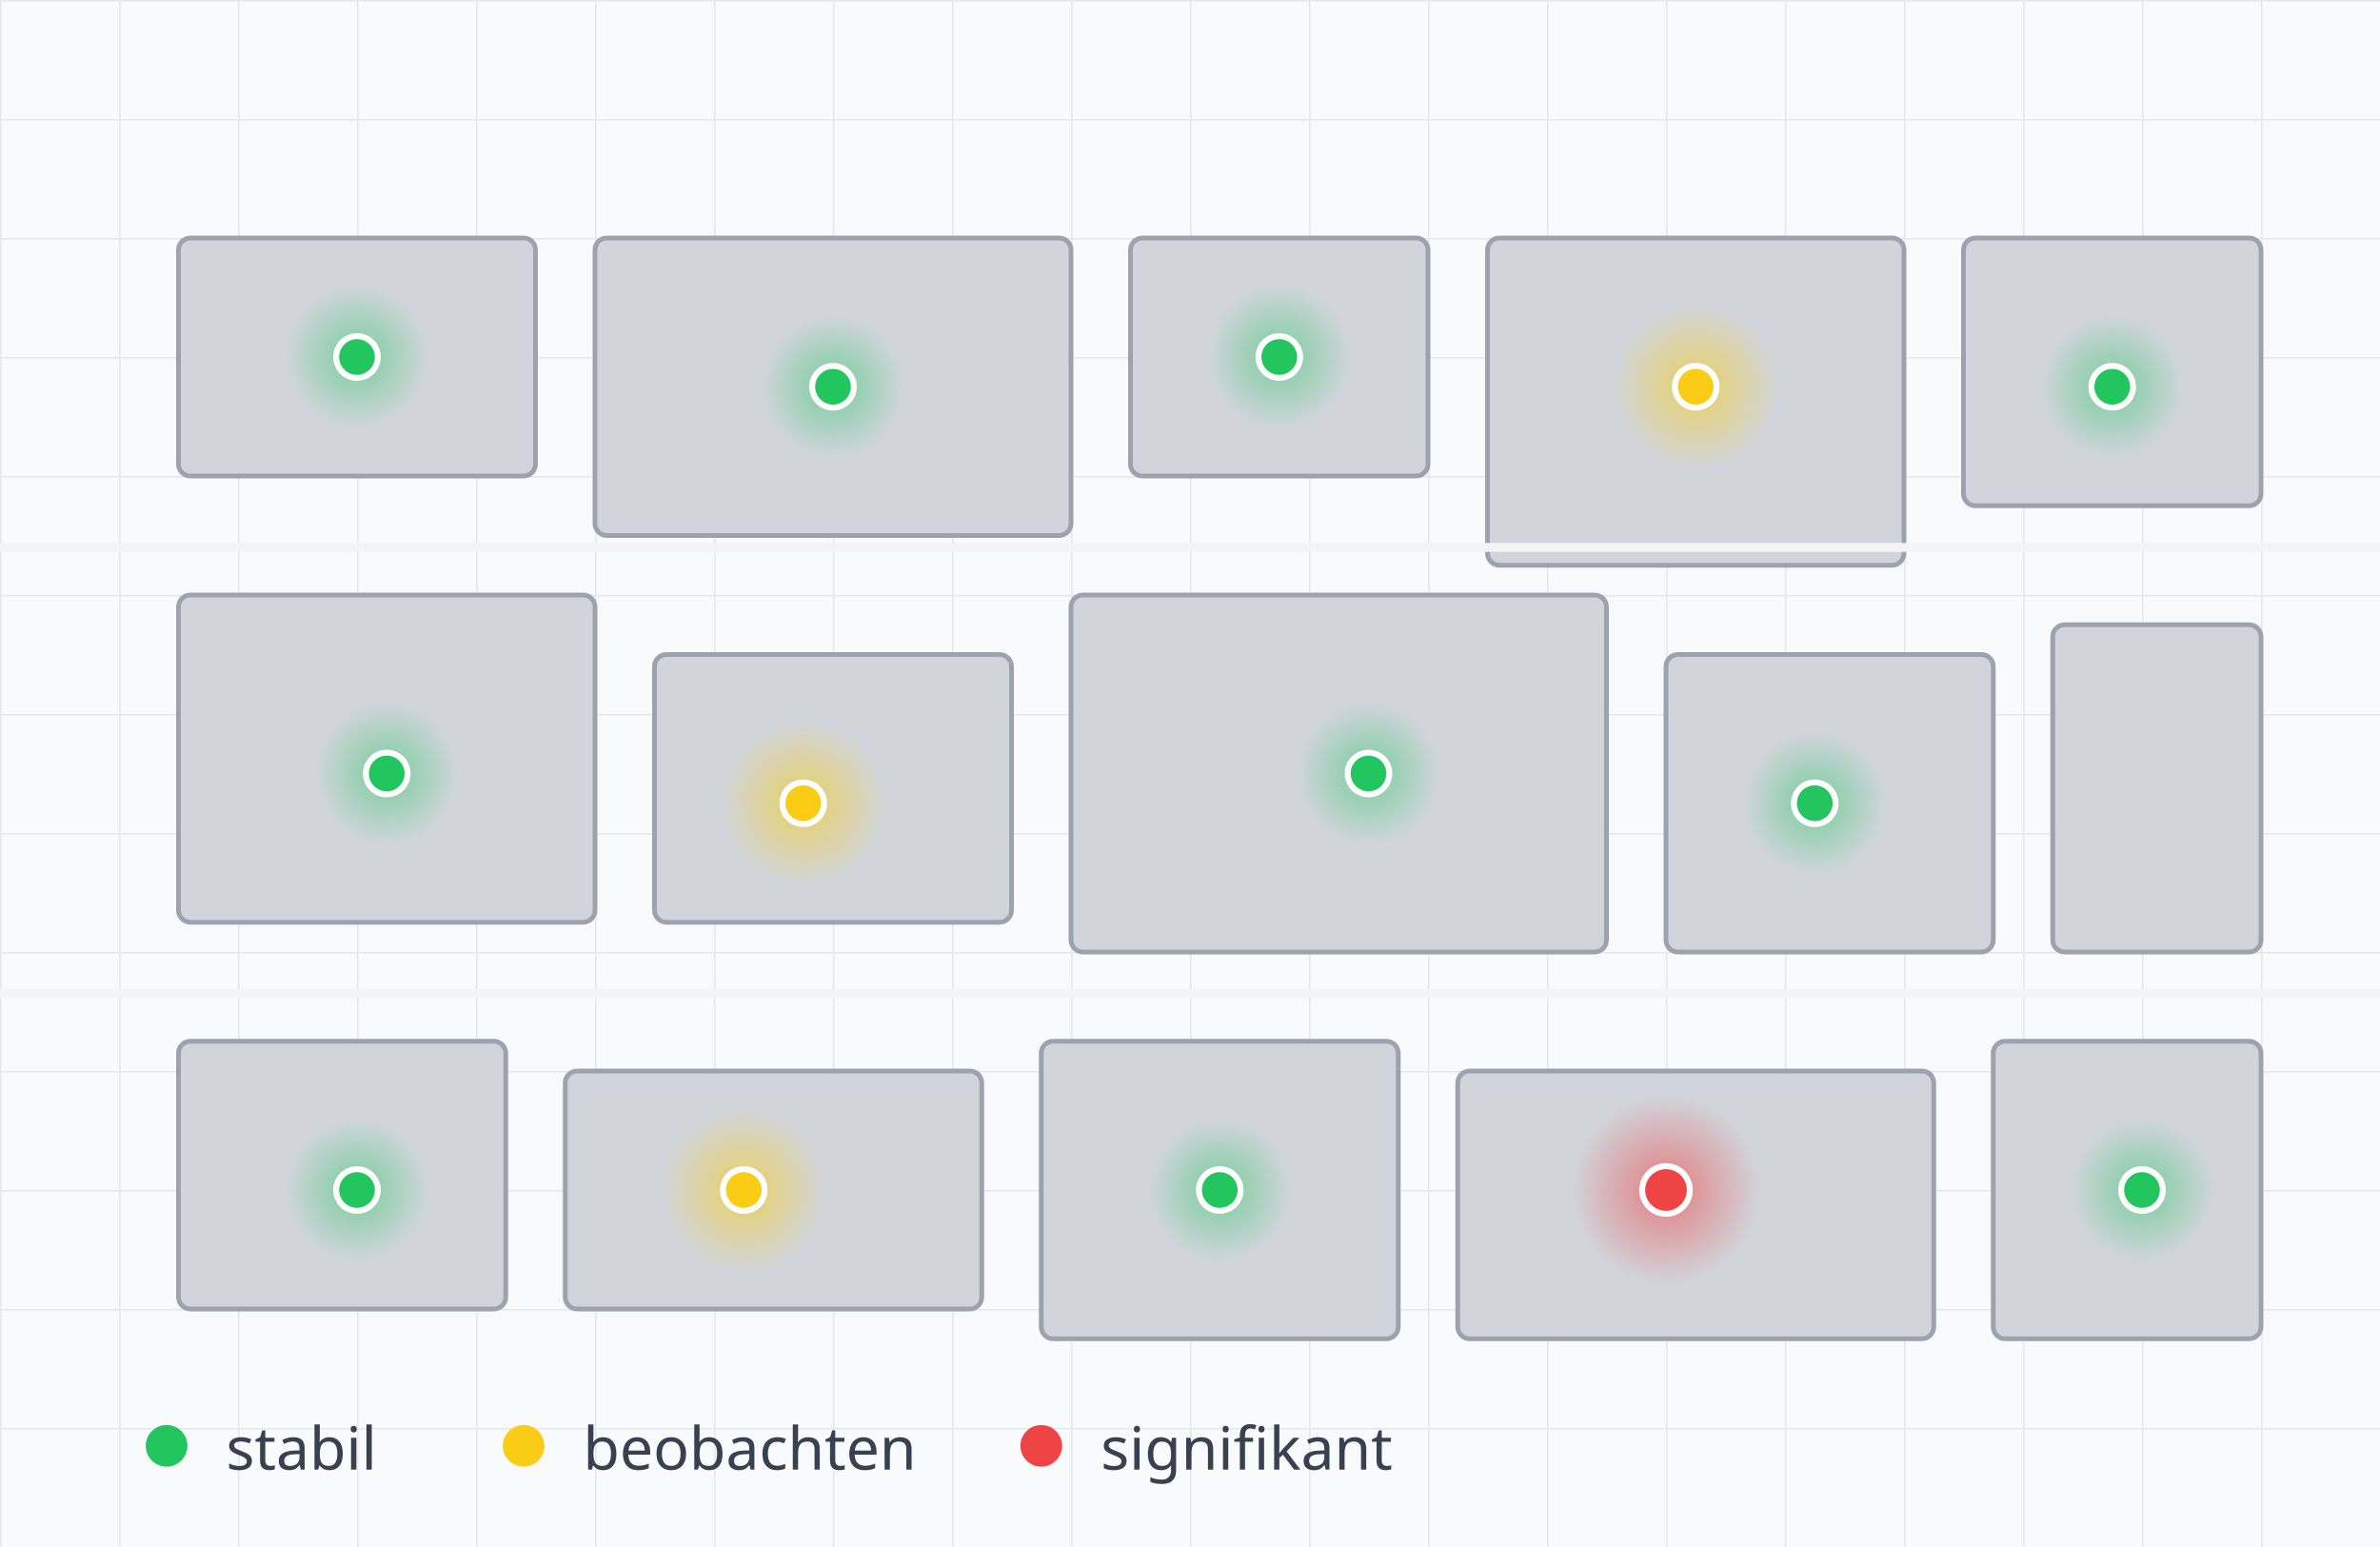
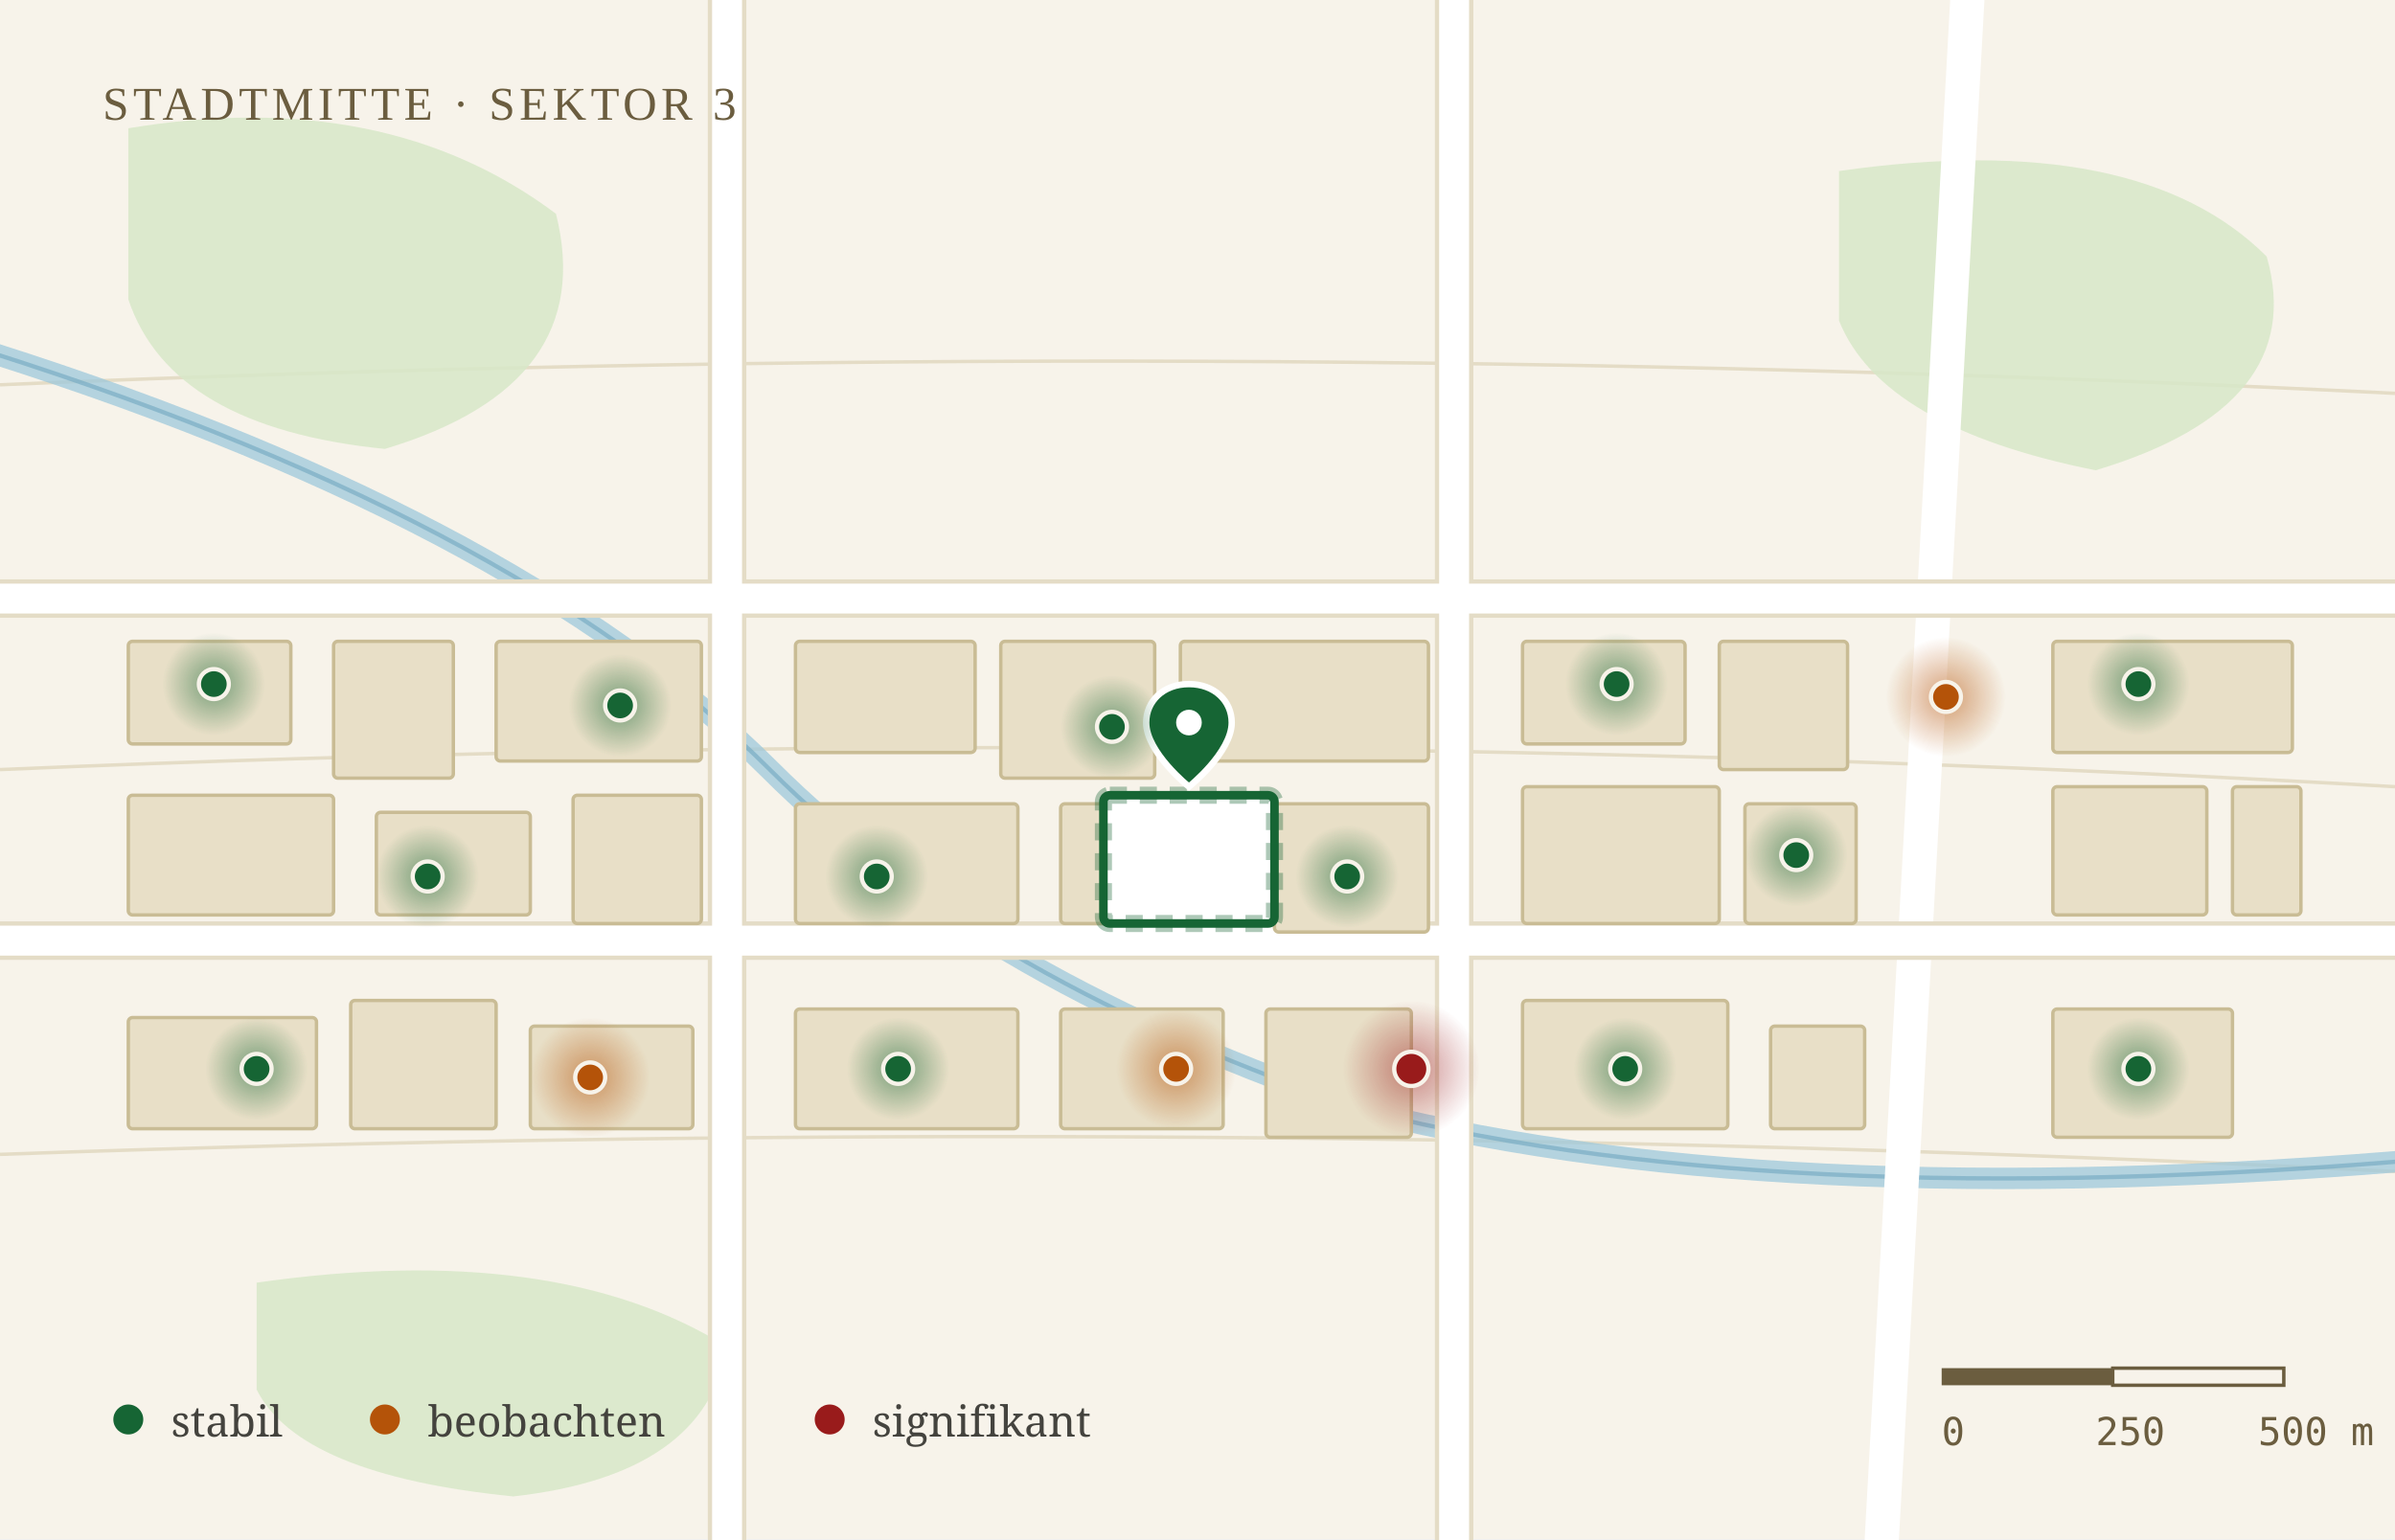
- <svg xmlns="http://www.w3.org/2000/svg" viewBox="0 0 400 260" width="400" height="260" role="img" aria-label="InSAR Bodenbewegungskarte mit Ampel-Punkten">
+ <svg xmlns="http://www.w3.org/2000/svg" viewBox="0 0 560 360" width="560" height="360" role="img" aria-label="Kartografische Darstellung InSAR-Messpunkte an einem Grundstueck">
  <defs>
-     <pattern id="insarGrid" width="20" height="20" patternUnits="userSpaceOnUse">
-       <path d="M 20 0 L 0 0 0 20" fill="none" stroke="#E5E7EB" stroke-width="0.5" />
-     </pattern>
-     <radialGradient id="greenGlow" cx="50%" cy="50%" r="50%">
-       <stop offset="0%" stop-color="#22C55E" stop-opacity="0.5" />
-       <stop offset="100%" stop-color="#22C55E" stop-opacity="0" />
+     <radialGradient id="stableGlow" cx="50%" cy="50%" r="50%">
+       <stop offset="0%" stop-color="#166534" stop-opacity="0.55" />
+       <stop offset="100%" stop-color="#166534" stop-opacity="0" />
    </radialGradient>
-     <radialGradient id="yellowGlow" cx="50%" cy="50%" r="50%">
-       <stop offset="0%" stop-color="#FACC15" stop-opacity="0.6" />
-       <stop offset="100%" stop-color="#FACC15" stop-opacity="0" />
+     <radialGradient id="watchGlow" cx="50%" cy="50%" r="50%">
+       <stop offset="0%" stop-color="#B45309" stop-opacity="0.55" />
+       <stop offset="100%" stop-color="#B45309" stop-opacity="0" />
    </radialGradient>
-     <radialGradient id="redGlow" cx="50%" cy="50%" r="50%">
-       <stop offset="0%" stop-color="#EF4444" stop-opacity="0.6" />
-       <stop offset="100%" stop-color="#EF4444" stop-opacity="0" />
+     <radialGradient id="alertGlow" cx="50%" cy="50%" r="50%">
+       <stop offset="0%" stop-color="#991B1B" stop-opacity="0.5" />
+       <stop offset="100%" stop-color="#991B1B" stop-opacity="0" />
    </radialGradient>
  </defs>
-   <rect width="400" height="260" fill="#F9FAFB" />
-   <rect width="400" height="260" fill="url(#insarGrid)" />
-   <g fill="#D1D5DB" stroke="#9CA3AF" stroke-width="0.8">
-     <rect x="30" y="40" width="60" height="40" rx="2" />
-     <rect x="100" y="40" width="80" height="50" rx="2" />
-     <rect x="190" y="40" width="50" height="40" rx="2" />
-     <rect x="250" y="40" width="70" height="55" rx="2" />
-     <rect x="330" y="40" width="50" height="45" rx="2" />
-     <rect x="30" y="100" width="70" height="55" rx="2" />
-     <rect x="110" y="110" width="60" height="45" rx="2" />
-     <rect x="180" y="100" width="90" height="60" rx="2" />
-     <rect x="280" y="110" width="55" height="50" rx="2" />
-     <rect x="345" y="105" width="35" height="55" rx="2" />
-     <rect x="30" y="175" width="55" height="45" rx="2" />
-     <rect x="95" y="180" width="70" height="40" rx="2" />
-     <rect x="175" y="175" width="60" height="50" rx="2" />
-     <rect x="245" y="180" width="80" height="45" rx="2" />
-     <rect x="335" y="175" width="45" height="50" rx="2" />
+   <rect width="560" height="360" fill="#F7F3EA" />
+   <g stroke="#E4DCC6" stroke-width="0.8" fill="none">
+     <path d="M 0 90 Q 280 78 560 92" />
+     <path d="M 0 180 Q 280 168 560 184" />
+     <path d="M 0 270 Q 280 260 560 274" />
  </g>
-   <g stroke="#F3F4F6" stroke-width="1.5">
-     <line x1="0" y1="92" x2="400" y2="92" />
-     <line x1="0" y1="167" x2="400" y2="167" />
+   <path d="M -10 80 Q 120 120 180 180 Q 230 230 320 260 Q 420 285 580 270" fill="none" stroke="#9DC8DB" stroke-width="5" stroke-linecap="round" opacity="0.75" />
+   <path d="M -10 80 Q 120 120 180 180 Q 230 230 320 260 Q 420 285 580 270" fill="none" stroke="#6FA7BF" stroke-width="1" stroke-linecap="round" opacity="0.6" />
+   <path d="M 30 30 Q 90 20 130 50 Q 140 90 90 105 Q 40 100 30 70 Z" fill="#D7E8C8" opacity="0.85" />
+   <path d="M 430 40 Q 500 30 530 60 Q 540 95 490 110 Q 440 100 430 75 Z" fill="#D7E8C8" opacity="0.85" />
+   <path d="M 60 300 Q 130 290 170 315 Q 165 345 120 350 Q 70 345 60 325 Z" fill="#D7E8C8" opacity="0.85" />
+   <g stroke="#FFFFFF" stroke-width="8" stroke-linecap="round" fill="none">
+     <path d="M 0 140 L 560 140" />
+     <path d="M 0 220 L 560 220" />
+     <path d="M 170 0 L 170 360" />
+     <path d="M 340 0 L 340 360" />
+     <path d="M 460 0 Q 450 180 440 360" />
+   </g>
+   <g stroke="#E4DCC6" stroke-width="9" stroke-linecap="round" fill="none">
+     <path d="M 0 140 L 560 140" />
+     <path d="M 0 220 L 560 220" />
+     <path d="M 170 0 L 170 360" />
+     <path d="M 340 0 L 340 360" />
+   </g>
+   <g stroke="#FFFFFF" stroke-width="7" stroke-linecap="round" fill="none">
+     <path d="M 0 140 L 560 140" />
+     <path d="M 0 220 L 560 220" />
+     <path d="M 170 0 L 170 360" />
+     <path d="M 340 0 L 340 360" />
+   </g>
+   <g fill="#E8DFC7" stroke="#C9BC95" stroke-width="0.8">
+     <rect x="30" y="150" width="38" height="24" rx="1" />
+     <rect x="78" y="150" width="28" height="32" rx="1" />
+     <rect x="116" y="150" width="48" height="28" rx="1" />
+     <rect x="30" y="186" width="48" height="28" rx="1" />
+     <rect x="88" y="190" width="36" height="24" rx="1" />
+     <rect x="134" y="186" width="30" height="30" rx="1" />
+     <rect x="186" y="150" width="42" height="26" rx="1" />
+     <rect x="234" y="150" width="36" height="32" rx="1" />
+     <rect x="276" y="150" width="58" height="28" rx="1" />
+     <rect x="186" y="188" width="52" height="28" rx="1" />
+     <rect x="248" y="188" width="44" height="28" rx="1" />
+     <rect x="298" y="188" width="36" height="30" rx="1" />
+     <rect x="356" y="150" width="38" height="24" rx="1" />
+     <rect x="402" y="150" width="30" height="30" rx="1" />
+     <rect x="356" y="184" width="46" height="32" rx="1" />
+     <rect x="408" y="188" width="26" height="28" rx="1" />
+     <rect x="480" y="150" width="56" height="26" rx="1" />
+     <rect x="480" y="184" width="36" height="30" rx="1" />
+     <rect x="522" y="184" width="16" height="30" rx="1" />
+     <rect x="30" y="238" width="44" height="26" rx="1" />
+     <rect x="82" y="234" width="34" height="30" rx="1" />
+     <rect x="124" y="240" width="38" height="24" rx="1" />
+     <rect x="186" y="236" width="52" height="28" rx="1" />
+     <rect x="248" y="236" width="38" height="28" rx="1" />
+     <rect x="296" y="236" width="34" height="30" rx="1" />
+     <rect x="356" y="234" width="48" height="30" rx="1" />
+     <rect x="414" y="240" width="22" height="24" rx="1" />
+     <rect x="480" y="236" width="42" height="30" rx="1" />
  </g>
  <g>
-     <circle cx="60" cy="60" r="12" fill="url(#greenGlow)" />
-     <circle cx="60" cy="60" r="3.5" fill="#22C55E" stroke="white" stroke-width="1" />
-     <circle cx="140" cy="65" r="12" fill="url(#greenGlow)" />
-     <circle cx="140" cy="65" r="3.5" fill="#22C55E" stroke="white" stroke-width="1" />
-     <circle cx="215" cy="60" r="12" fill="url(#greenGlow)" />
-     <circle cx="215" cy="60" r="3.5" fill="#22C55E" stroke="white" stroke-width="1" />
-     <circle cx="355" cy="65" r="12" fill="url(#greenGlow)" />
-     <circle cx="355" cy="65" r="3.5" fill="#22C55E" stroke="white" stroke-width="1" />
-     <circle cx="65" cy="130" r="12" fill="url(#greenGlow)" />
-     <circle cx="65" cy="130" r="3.5" fill="#22C55E" stroke="white" stroke-width="1" />
-     <circle cx="230" cy="130" r="12" fill="url(#greenGlow)" />
-     <circle cx="230" cy="130" r="3.5" fill="#22C55E" stroke="white" stroke-width="1" />
-     <circle cx="305" cy="135" r="12" fill="url(#greenGlow)" />
-     <circle cx="305" cy="135" r="3.5" fill="#22C55E" stroke="white" stroke-width="1" />
-     <circle cx="60" cy="200" r="12" fill="url(#greenGlow)" />
-     <circle cx="60" cy="200" r="3.5" fill="#22C55E" stroke="white" stroke-width="1" />
-     <circle cx="205" cy="200" r="12" fill="url(#greenGlow)" />
-     <circle cx="205" cy="200" r="3.5" fill="#22C55E" stroke="white" stroke-width="1" />
-     <circle cx="360" cy="200" r="12" fill="url(#greenGlow)" />
-     <circle cx="360" cy="200" r="3.5" fill="#22C55E" stroke="white" stroke-width="1" />
+     <rect x="258" y="186" width="40" height="30" rx="1.5" fill="#FFFFFF" stroke="#166534" stroke-width="2" />
+     <rect x="258" y="186" width="40" height="30" rx="1.5" fill="none" stroke="#166534" stroke-width="4" stroke-dasharray="4 3" opacity="0.35" />
+     <g transform="translate(278, 174)">
+       <path d="M 0 -14 C -6 -14 -10 -10 -10 -5 C -10 2 0 10 0 10 C 0 10 10 2 10 -5 C 10 -10 6 -14 0 -14 Z" fill="#166534" stroke="#FFFFFF" stroke-width="1.5" />
+       <circle cx="0" cy="-5" r="3" fill="#FFFFFF" />
+     </g>
  </g>
  <g>
-     <circle cx="285" cy="65" r="14" fill="url(#yellowGlow)" />
-     <circle cx="285" cy="65" r="3.5" fill="#FACC15" stroke="white" stroke-width="1" />
-     <circle cx="135" cy="135" r="14" fill="url(#yellowGlow)" />
-     <circle cx="135" cy="135" r="3.5" fill="#FACC15" stroke="white" stroke-width="1" />
-     <circle cx="125" cy="200" r="14" fill="url(#yellowGlow)" />
-     <circle cx="125" cy="200" r="3.5" fill="#FACC15" stroke="white" stroke-width="1" />
+     <circle cx="50" cy="160" r="12" fill="url(#stableGlow)" />
+     <circle cx="50" cy="160" r="3.5" fill="#166534" stroke="#F7F3EA" stroke-width="1" />
+     <circle cx="100" cy="205" r="12" fill="url(#stableGlow)" />
+     <circle cx="100" cy="205" r="3.5" fill="#166534" stroke="#F7F3EA" stroke-width="1" />
+     <circle cx="145" cy="165" r="12" fill="url(#stableGlow)" />
+     <circle cx="145" cy="165" r="3.5" fill="#166534" stroke="#F7F3EA" stroke-width="1" />
+     <circle cx="205" cy="205" r="12" fill="url(#stableGlow)" />
+     <circle cx="205" cy="205" r="3.5" fill="#166534" stroke="#F7F3EA" stroke-width="1" />
+     <circle cx="260" cy="170" r="12" fill="url(#stableGlow)" />
+     <circle cx="260" cy="170" r="3.5" fill="#166534" stroke="#F7F3EA" stroke-width="1" />
+     <circle cx="315" cy="205" r="12" fill="url(#stableGlow)" />
+     <circle cx="315" cy="205" r="3.5" fill="#166534" stroke="#F7F3EA" stroke-width="1" />
+     <circle cx="378" cy="160" r="12" fill="url(#stableGlow)" />
+     <circle cx="378" cy="160" r="3.5" fill="#166534" stroke="#F7F3EA" stroke-width="1" />
+     <circle cx="420" cy="200" r="12" fill="url(#stableGlow)" />
+     <circle cx="420" cy="200" r="3.5" fill="#166534" stroke="#F7F3EA" stroke-width="1" />
+     <circle cx="500" cy="160" r="12" fill="url(#stableGlow)" />
+     <circle cx="500" cy="160" r="3.5" fill="#166534" stroke="#F7F3EA" stroke-width="1" />
+     <circle cx="60" cy="250" r="12" fill="url(#stableGlow)" />
+     <circle cx="60" cy="250" r="3.5" fill="#166534" stroke="#F7F3EA" stroke-width="1" />
+     <circle cx="210" cy="250" r="12" fill="url(#stableGlow)" />
+     <circle cx="210" cy="250" r="3.5" fill="#166534" stroke="#F7F3EA" stroke-width="1" />
+     <circle cx="380" cy="250" r="12" fill="url(#stableGlow)" />
+     <circle cx="380" cy="250" r="3.5" fill="#166534" stroke="#F7F3EA" stroke-width="1" />
+     <circle cx="500" cy="250" r="12" fill="url(#stableGlow)" />
+     <circle cx="500" cy="250" r="3.5" fill="#166534" stroke="#F7F3EA" stroke-width="1" />
+     <circle cx="138" cy="252" r="14" fill="url(#watchGlow)" />
+     <circle cx="138" cy="252" r="3.5" fill="#B45309" stroke="#F7F3EA" stroke-width="1" />
+     <circle cx="275" cy="250" r="14" fill="url(#watchGlow)" />
+     <circle cx="275" cy="250" r="3.5" fill="#B45309" stroke="#F7F3EA" stroke-width="1" />
+     <circle cx="455" cy="163" r="14" fill="url(#watchGlow)" />
+     <circle cx="455" cy="163" r="3.5" fill="#B45309" stroke="#F7F3EA" stroke-width="1" />
+     <circle cx="330" cy="250" r="16" fill="url(#alertGlow)" />
+     <circle cx="330" cy="250" r="4" fill="#991B1B" stroke="#F7F3EA" stroke-width="1" />
  </g>
-   <g>
-     <circle cx="280" cy="200" r="16" fill="url(#redGlow)" />
-     <circle cx="280" cy="200" r="4" fill="#EF4444" stroke="white" stroke-width="1" />
+   <g font-family="Georgia, 'Times New Roman', serif" font-size="11" fill="#6B5D3F">
+     <text x="24" y="28" letter-spacing="1">STADTMITTE · SEKTOR 3</text>
  </g>
-   <g transform="translate(20, 235)">
-     <circle cx="8" cy="8" r="3.5" fill="#22C55E" />
-     <text x="18" y="12" font-family="system-ui,sans-serif" font-size="10" fill="#374151">stabil</text>
-     <circle cx="68" cy="8" r="3.5" fill="#FACC15" />
-     <text x="78" y="12" font-family="system-ui,sans-serif" font-size="10" fill="#374151">beobachten</text>
-     <circle cx="155" cy="8" r="3.5" fill="#EF4444" />
-     <text x="165" y="12" font-family="system-ui,sans-serif" font-size="10" fill="#374151">signifikant</text>
+   <g transform="translate(454, 320)">
+     <rect x="0" y="0" width="40" height="4" fill="#6B5D3F" />
+     <rect x="40" y="0" width="40" height="4" fill="#F7F3EA" stroke="#6B5D3F" stroke-width="0.8" />
+     <text x="0" y="18" font-family="ui-monospace, SFMono-Regular, Menlo, monospace" font-size="9" fill="#6B5D3F">0</text>
+     <text x="36" y="18" font-family="ui-monospace, SFMono-Regular, Menlo, monospace" font-size="9" fill="#6B5D3F">250</text>
+     <text x="74" y="18" font-family="ui-monospace, SFMono-Regular, Menlo, monospace" font-size="9" fill="#6B5D3F">500 m</text>
+   </g>
+   <g transform="translate(24, 326)" font-family="Georgia, serif" font-size="10" fill="#44433E">
+     <circle cx="6" cy="6" r="3.5" fill="#166534" />
+     <text x="16" y="10">stabil</text>
+     <circle cx="66" cy="6" r="3.5" fill="#B45309" />
+     <text x="76" y="10">beobachten</text>
+     <circle cx="170" cy="6" r="3.5" fill="#991B1B" />
+     <text x="180" y="10">signifikant</text>
  </g>
</svg>
